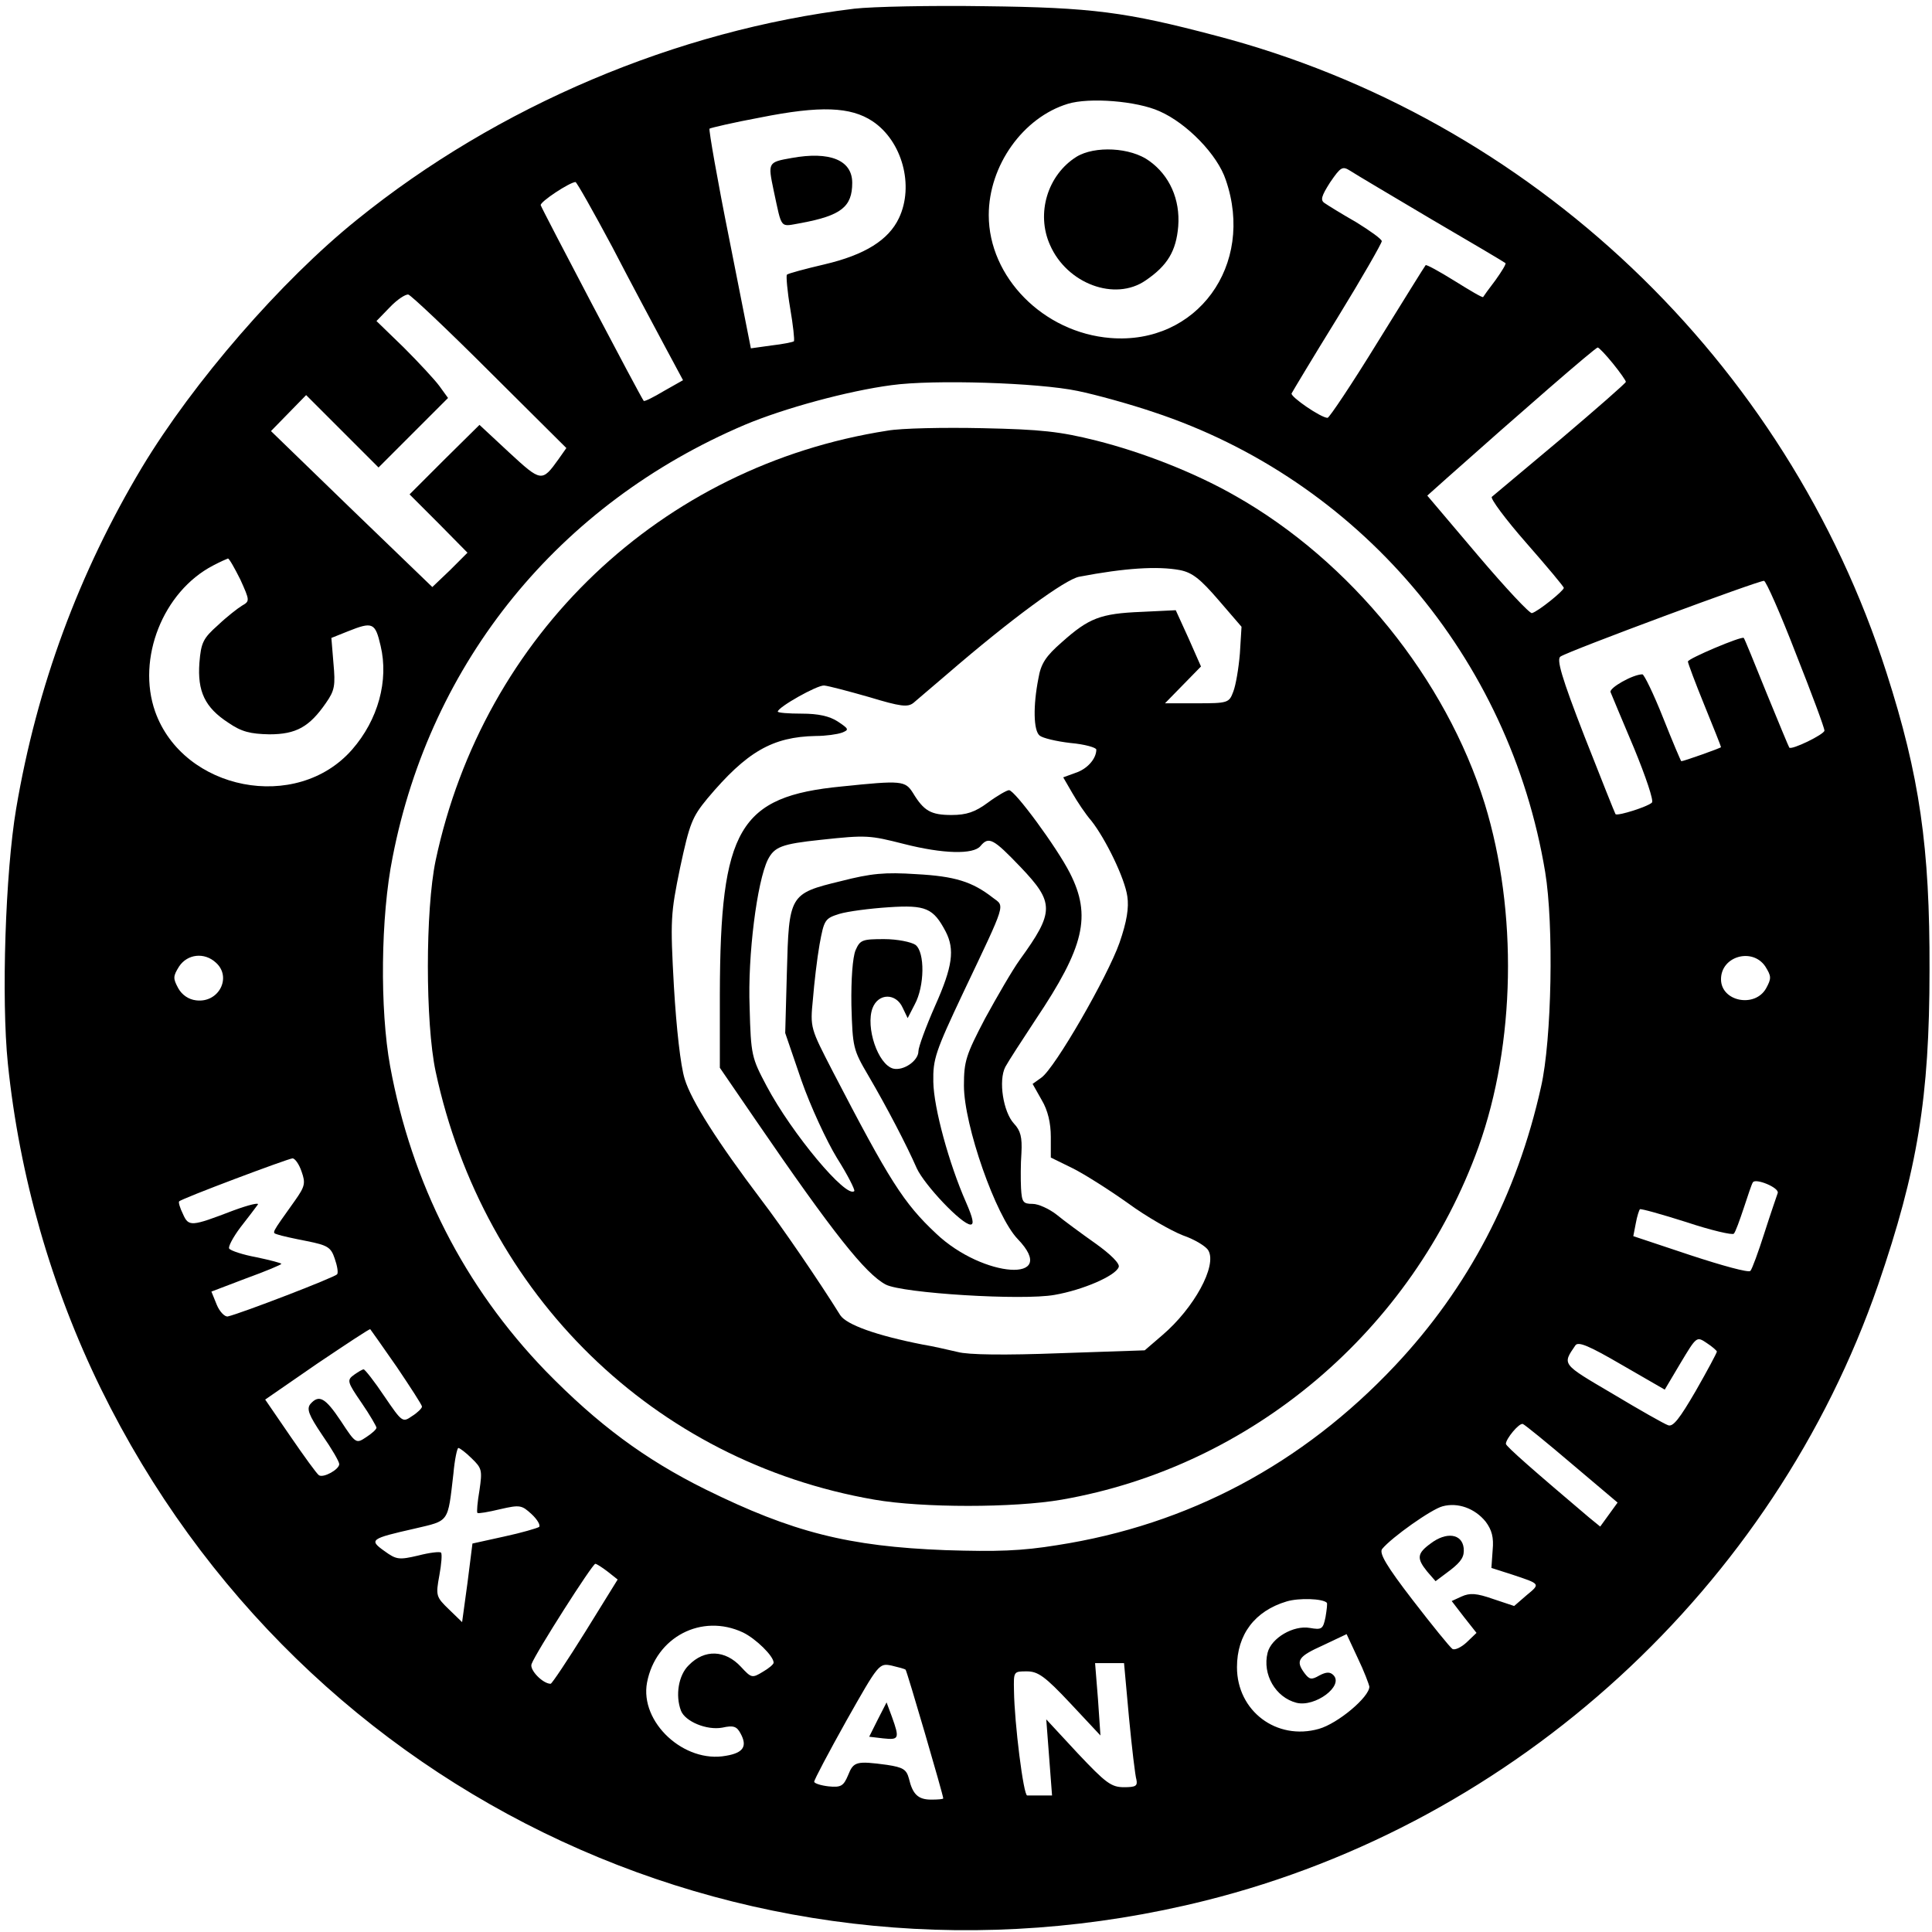
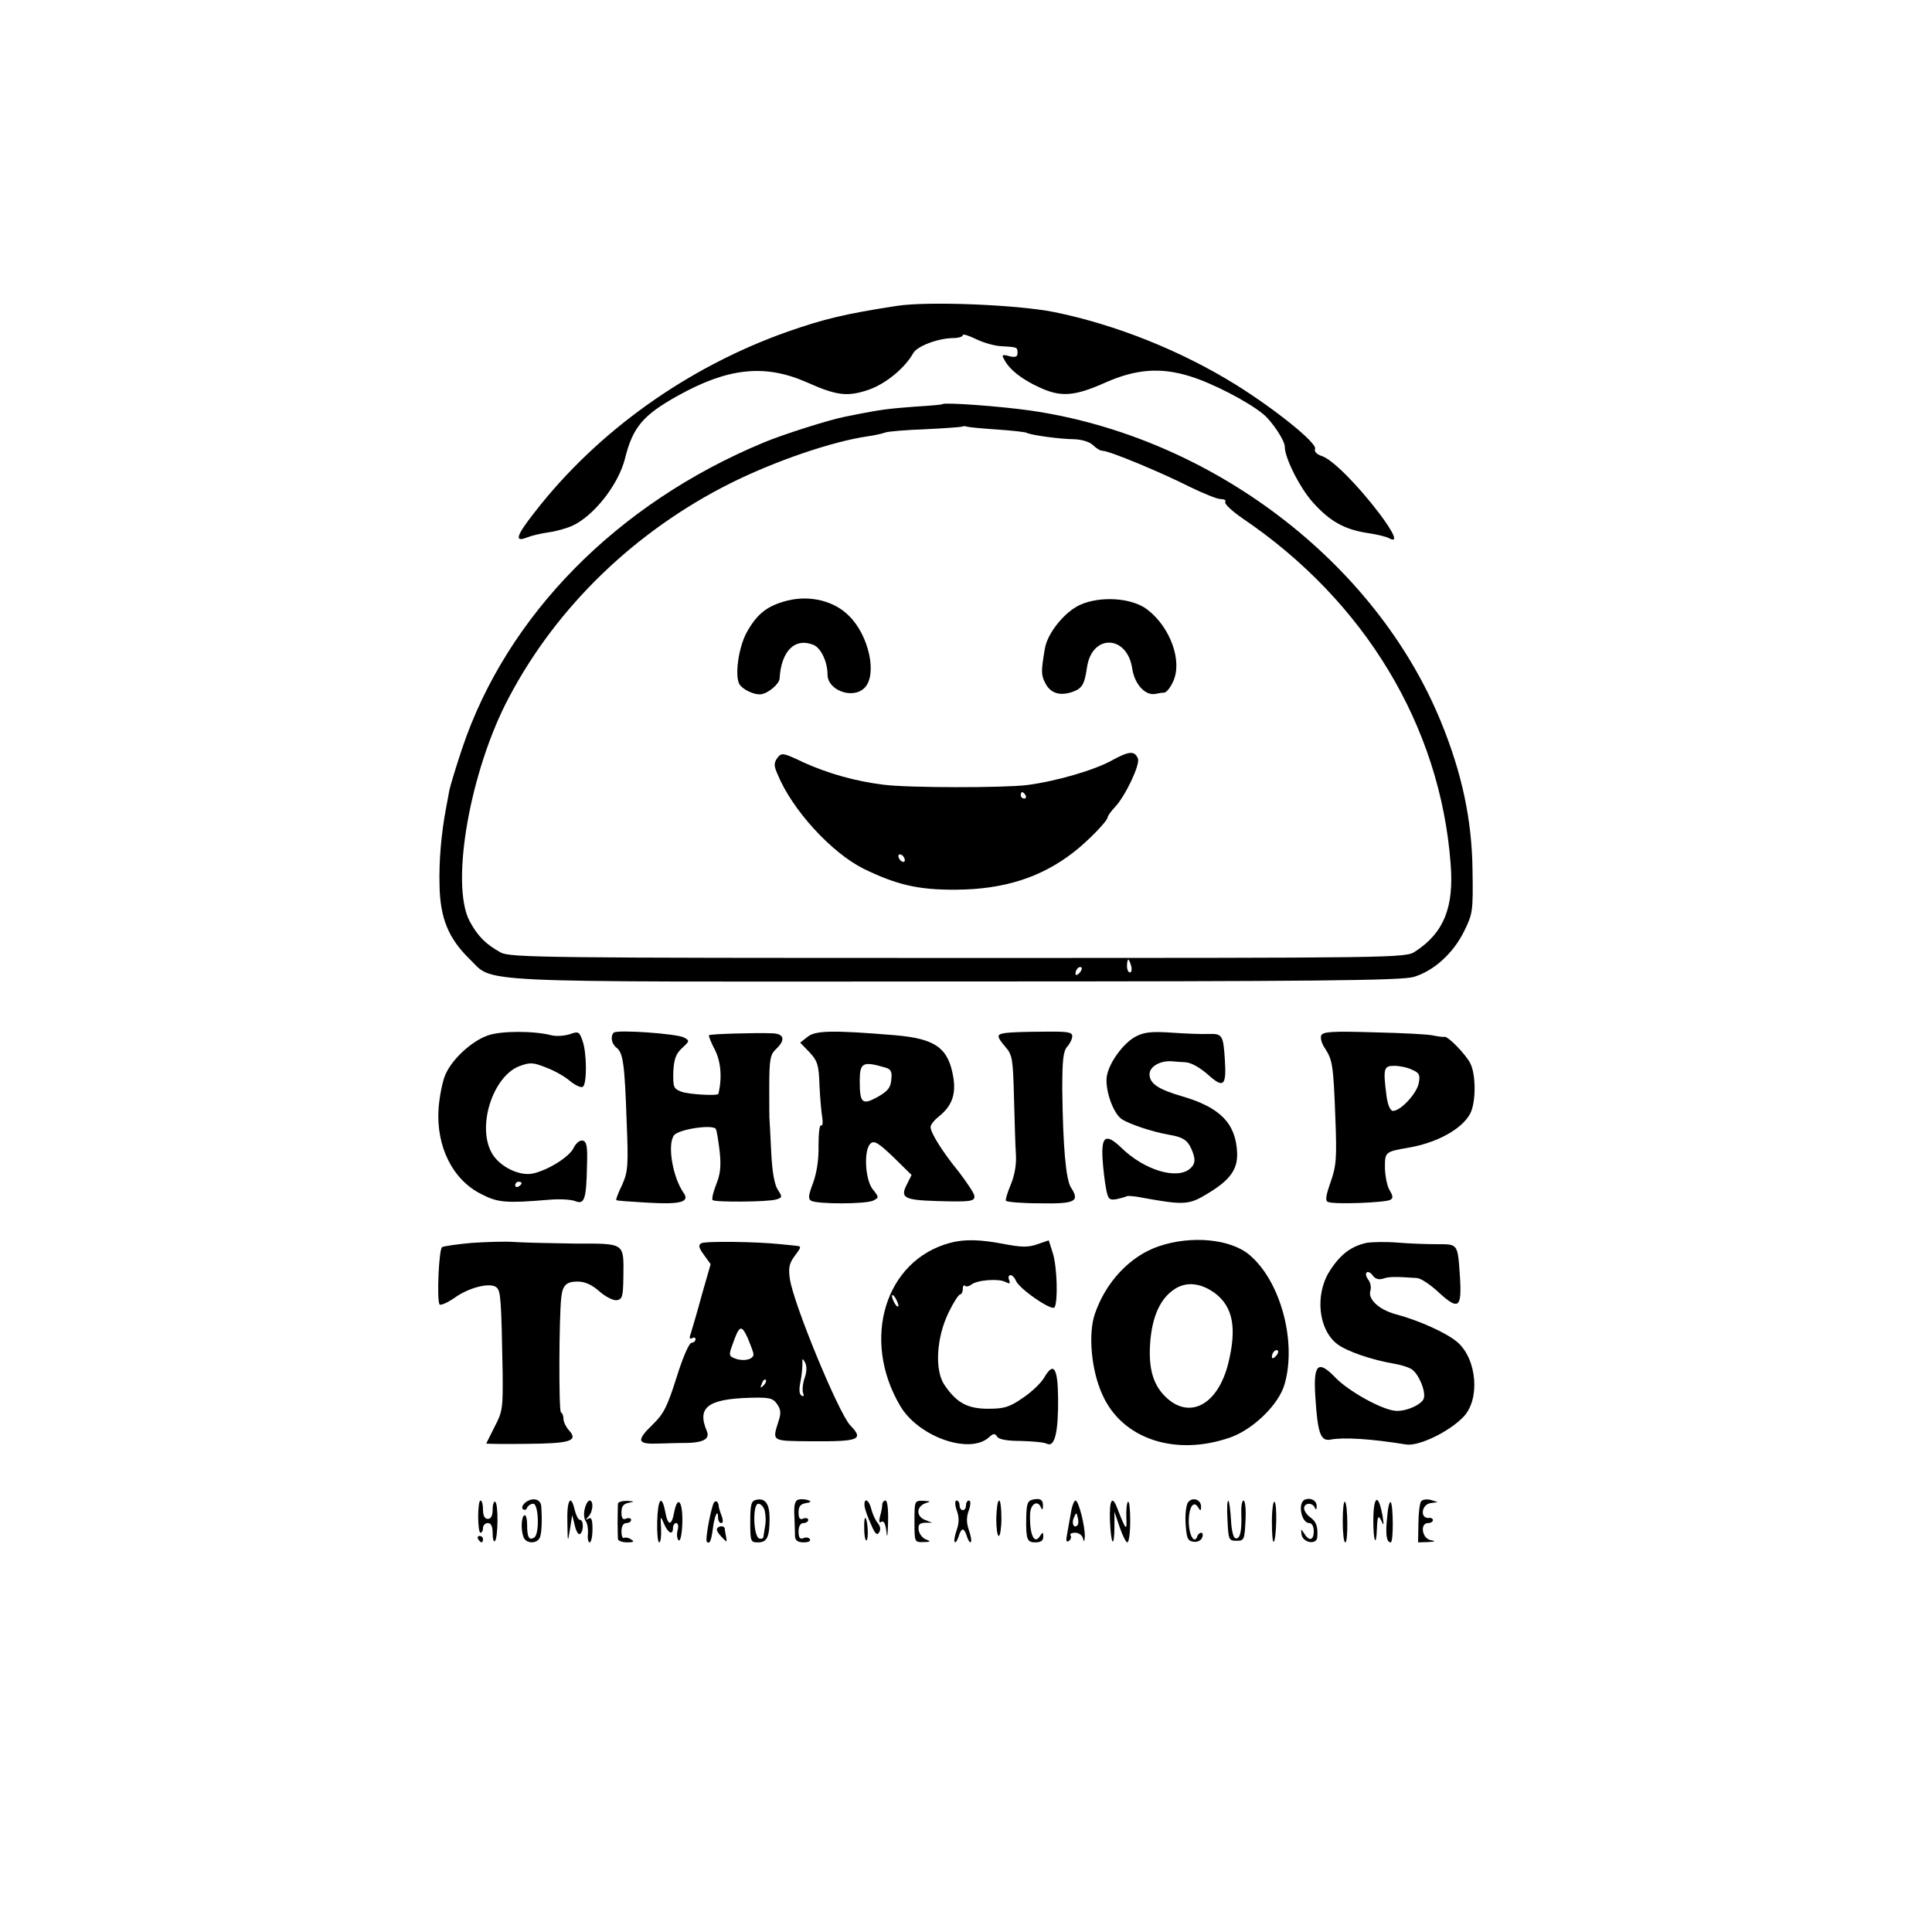
- <svg xmlns="http://www.w3.org/2000/svg" version="1.0" width="467pt" height="467pt" viewBox="0 0 467 467" preserveAspectRatio="xMidYMid meet">
-   <g transform="translate(0,467) scale(0.1,-0.1)" fill="#000000" stroke="none">
-     <path d="M2065 4649 c-429 -52 -862 -235 -1202 -510 -184 -148 -396 -393 -520 -599 -152 -254 -254 -529 -304 -825 -26 -154 -36 -459 -20 -616 28 -272 105 -541 225 -786 489 -997 1591 -1507 2670 -1237 752 188 1373 757 1626 1489 95 277 124 452 124 760 1 297 -24 470 -104 719 -242 755 -859 1341 -1622 1540 -216 57 -298 68 -558 71 -129 2 -271 -1 -315 -6z m738 -248 c66 -29 140 -105 160 -166 71 -206 -70 -399 -279 -382 -162 13 -294 147 -294 297 0 120 83 236 191 269 52 16 167 7 222 -18z m-694 -24 c72 -48 101 -156 64 -234 -25 -53 -82 -89 -180 -112 -47 -11 -88 -22 -91 -25 -2 -3 1 -40 8 -81 7 -41 11 -77 9 -80 -3 -2 -27 -7 -54 -10 l-50 -7 -52 263 c-29 144 -50 265 -48 268 3 2 58 15 123 27 145 29 218 26 271 -9z m1351 -237 c96 -56 177 -104 179 -106 2 -2 -9 -20 -24 -41 -16 -21 -29 -39 -30 -41 -2 -2 -32 16 -69 39 -37 23 -68 40 -70 38 -2 -2 -54 -86 -116 -186 -62 -101 -117 -183 -121 -183 -16 0 -90 51 -87 59 2 4 51 86 111 183 59 96 107 180 107 185 0 5 -28 25 -62 46 -35 20 -69 41 -76 46 -11 7 -8 17 13 50 26 38 30 40 49 28 12 -8 100 -60 196 -117z m-1980 -67 c45 -87 103 -195 127 -240 l44 -82 -46 -26 c-25 -15 -47 -26 -49 -24 -7 8 -247 465 -249 473 -2 8 69 55 84 56 3 0 43 -71 89 -157z m-296 -302 l185 -184 -19 -27 c-40 -56 -42 -55 -119 16 l-72 67 -85 -84 -84 -84 70 -70 70 -71 -42 -42 -43 -41 -195 188 -195 189 42 43 43 44 88 -88 87 -87 84 84 84 84 -21 29 c-11 15 -50 57 -86 93 l-66 64 32 33 c18 19 38 32 45 31 7 -2 96 -86 197 -187z m2715 20 c17 -21 31 -41 31 -44 0 -3 -71 -65 -157 -138 -87 -73 -162 -136 -167 -140 -4 -4 33 -54 83 -111 50 -57 91 -106 91 -109 0 -7 -62 -57 -77 -61 -5 -2 -64 61 -131 140 l-122 144 47 42 c173 154 359 316 365 316 3 0 20 -18 37 -39z m-1294 -66 c44 -9 127 -32 183 -51 496 -164 861 -593 947 -1112 21 -127 16 -405 -10 -519 -58 -261 -176 -486 -353 -674 -224 -238 -500 -385 -817 -434 -86 -14 -145 -16 -270 -12 -234 9 -369 43 -580 147 -147 73 -260 157 -386 286 -197 204 -324 454 -376 737 -25 137 -23 361 6 505 92 473 402 854 851 1045 95 40 249 82 355 96 101 14 355 6 450 -14z m-2024 -456 c23 -51 23 -52 4 -63 -10 -6 -37 -27 -58 -47 -36 -32 -41 -42 -45 -91 -5 -69 13 -108 70 -145 32 -22 53 -27 99 -28 65 0 97 18 137 76 21 30 23 42 18 96 l-5 61 40 16 c60 24 66 21 79 -35 20 -84 -6 -179 -69 -251 -134 -153 -408 -99 -476 92 -45 128 19 290 140 353 17 9 33 16 36 17 3 0 16 -23 30 -51z m3760 -179 c38 -96 69 -179 69 -186 0 -9 -80 -48 -85 -41 -1 1 -26 61 -55 132 -29 72 -53 131 -55 133 -5 5 -135 -50 -135 -57 0 -4 18 -52 40 -106 22 -54 40 -99 40 -101 0 -2 -90 -34 -96 -34 -1 0 -21 47 -44 105 -23 58 -46 105 -50 105 -23 0 -81 -33 -77 -43 3 -7 28 -68 57 -136 28 -68 48 -127 43 -131 -10 -10 -83 -33 -88 -28 -1 1 -35 86 -75 188 -56 144 -68 187 -58 193 21 14 482 185 492 183 5 -1 40 -80 77 -176z m-3819 -747 c39 -35 7 -98 -48 -91 -18 2 -34 13 -43 29 -13 24 -13 29 2 53 20 30 61 35 89 9z m3745 -9 c15 -24 15 -29 2 -53 -27 -48 -109 -32 -109 22 0 56 76 77 107 31z m-3538 -496 c10 -28 8 -36 -16 -70 -59 -83 -56 -77 -42 -82 8 -3 40 -10 71 -16 50 -10 58 -15 67 -42 6 -17 9 -34 6 -38 -4 -7 -233 -95 -264 -102 -7 -2 -20 11 -27 28 l-13 32 84 32 c47 17 85 33 85 35 0 2 -27 9 -60 16 -33 6 -63 16 -66 21 -3 4 9 27 27 51 18 23 37 48 42 55 5 6 -21 0 -59 -14 -102 -39 -108 -40 -122 -8 -7 14 -11 28 -9 30 6 7 262 103 274 104 6 0 16 -14 22 -32z m3568 -52 c-2 -6 -17 -49 -32 -96 -15 -47 -30 -88 -34 -92 -4 -5 -69 13 -145 38 l-138 46 6 31 c3 17 8 32 10 34 2 2 52 -12 112 -31 60 -20 112 -32 115 -28 4 4 14 32 24 62 10 30 19 58 22 62 6 11 65 -13 60 -26z m-3338 -420 c33 -49 61 -92 61 -96 0 -4 -11 -15 -24 -23 -23 -16 -24 -15 -67 48 -24 36 -47 65 -50 65 -3 0 -13 -6 -23 -13 -18 -13 -17 -17 18 -68 20 -29 36 -57 36 -60 0 -4 -11 -14 -25 -23 -24 -16 -25 -16 -61 39 -38 57 -53 65 -74 41 -9 -12 -4 -26 29 -75 23 -33 41 -64 41 -70 0 -13 -38 -34 -49 -27 -5 3 -36 46 -69 94 l-61 89 126 87 c70 47 127 85 128 83 1 -1 30 -42 64 -91z m3191 37 c0 -3 -23 -46 -51 -95 -39 -67 -55 -88 -67 -83 -9 3 -69 37 -134 76 -124 73 -122 70 -90 117 7 10 33 -1 112 -47 l104 -60 38 64 c39 65 39 65 63 49 14 -9 25 -19 25 -21z m-350 -272 l110 -93 -21 -29 -21 -29 -27 22 c-131 111 -201 172 -201 178 0 12 32 51 41 48 5 -2 58 -45 119 -97z m-2660 14 c25 -24 26 -29 19 -77 -5 -29 -7 -53 -5 -55 2 -2 26 2 55 9 48 11 52 10 76 -12 14 -13 22 -27 18 -31 -5 -3 -42 -14 -84 -23 l-77 -17 -12 -95 -13 -95 -32 31 c-31 30 -32 33 -23 82 5 27 7 52 4 55 -3 3 -28 0 -55 -7 -47 -11 -53 -10 -82 11 -38 27 -33 30 73 54 85 20 80 13 94 133 3 34 9 62 12 62 3 0 18 -11 32 -25z m2451 -153 c15 -20 20 -38 17 -69 l-3 -43 50 -16 c69 -23 69 -22 35 -50 l-30 -26 -51 17 c-40 14 -56 15 -76 6 l-24 -11 30 -39 30 -38 -24 -23 c-13 -12 -28 -19 -34 -16 -6 4 -49 57 -96 118 -64 83 -82 114 -74 124 23 28 119 96 146 103 37 10 78 -5 104 -37z m-2122 -121 l24 -19 -78 -126 c-43 -69 -81 -126 -84 -126 -19 0 -52 34 -46 48 10 27 147 242 154 242 3 0 17 -9 30 -19z m1738 -75 c2 -1 0 -17 -3 -35 -6 -29 -9 -31 -38 -26 -39 7 -93 -24 -102 -60 -13 -52 19 -108 70 -121 45 -11 115 41 89 67 -8 8 -17 8 -34 -1 -19 -11 -24 -10 -36 6 -22 30 -15 40 45 67 l57 27 27 -58 c15 -31 27 -63 28 -69 0 -25 -76 -89 -122 -102 -102 -29 -198 43 -198 149 0 79 43 136 120 159 30 9 87 7 97 -3z m-1411 -72 c31 -15 74 -57 74 -73 0 -4 -12 -14 -26 -22 -26 -16 -28 -15 -53 12 -38 41 -88 43 -126 4 -25 -24 -33 -73 -19 -110 10 -26 62 -48 100 -41 27 6 35 3 44 -14 17 -31 7 -47 -35 -54 -101 -19 -209 81 -191 177 21 110 132 168 232 121z m393 -90 c3 -2 91 -303 91 -311 0 -2 -13 -3 -29 -3 -32 0 -45 13 -54 51 -6 22 -14 27 -53 33 -74 10 -81 8 -94 -25 -11 -26 -17 -30 -47 -27 -18 2 -34 7 -35 11 0 5 35 71 78 148 78 138 79 139 109 133 17 -4 32 -8 34 -10z m540 -116 c7 -73 15 -141 18 -150 3 -15 -2 -18 -30 -18 -31 0 -44 10 -112 82 l-76 82 7 -92 7 -92 -27 0 c-14 0 -29 0 -33 0 -9 -1 -31 175 -32 253 -1 47 -1 47 31 47 27 0 44 -12 105 -77 l73 -78 -6 88 -7 87 35 0 35 0 12 -132z" />
-     <path d="M2602 4291 c-70 -44 -98 -137 -64 -213 41 -94 157 -137 231 -86 53 36 74 71 79 131 5 65 -21 123 -70 158 -45 33 -132 37 -176 10z" />
-     <path d="M1913 4288 c-57 -10 -57 -11 -43 -78 21 -97 14 -88 67 -79 96 18 123 39 123 97 0 55 -54 77 -147 60z" />
-     <path d="M2145 3629 c-547 -85 -976 -493 -1092 -1039 -25 -120 -25 -392 0 -510 116 -541 528 -943 1061 -1035 115 -20 337 -20 452 0 460 80 848 409 1008 853 89 249 95 568 15 829 -94 302 -324 587 -604 745 -98 56 -224 105 -335 133 -88 22 -133 27 -275 30 -93 2 -197 0 -230 -6z m707 -337 c30 -6 49 -21 93 -72 l56 -65 -4 -65 c-3 -36 -10 -77 -16 -92 -10 -27 -13 -28 -88 -28 l-77 0 43 44 44 45 -30 68 -31 68 -83 -4 c-99 -4 -127 -15 -192 -73 -39 -34 -51 -52 -57 -88 -13 -66 -12 -126 3 -138 7 -6 40 -14 75 -18 34 -3 62 -11 62 -16 0 -22 -22 -47 -50 -56 l-30 -11 22 -38 c12 -21 32 -51 46 -67 34 -43 81 -139 87 -183 4 -27 -1 -60 -19 -112 -29 -82 -156 -303 -189 -326 l-21 -15 22 -39 c15 -25 22 -56 22 -89 l0 -50 53 -26 c28 -14 88 -52 133 -84 45 -33 105 -67 133 -78 29 -10 57 -27 62 -37 21 -37 -35 -139 -111 -204 l-43 -37 -206 -7 c-131 -5 -221 -4 -246 3 -22 5 -60 14 -85 18 -112 22 -184 48 -199 71 -51 82 -142 215 -191 279 -105 139 -169 239 -185 292 -10 32 -20 122 -26 223 -9 162 -8 176 15 288 23 107 29 122 66 167 95 113 157 149 262 151 24 0 52 4 63 8 18 7 17 9 -10 27 -20 13 -47 19 -87 19 -32 0 -58 2 -58 5 1 11 95 64 112 63 11 -1 60 -14 109 -28 76 -23 93 -25 107 -14 9 8 46 39 82 70 153 132 285 229 319 235 110 21 189 26 243 16z" />
-     <path d="M2035 2769 c-249 -24 -294 -102 -295 -502 l0 -178 87 -127 c187 -273 265 -371 314 -397 40 -21 331 -39 408 -25 69 12 147 46 155 67 4 8 -19 31 -57 58 -34 24 -76 55 -93 69 -18 14 -44 26 -58 26 -23 0 -26 4 -28 38 -1 20 -1 59 1 85 2 38 -2 54 -18 71 -26 28 -38 104 -21 137 7 13 40 64 73 114 118 176 136 251 83 355 -31 61 -133 200 -147 200 -5 0 -28 -13 -51 -30 -31 -23 -52 -30 -88 -30 -50 0 -67 10 -93 53 -19 30 -27 31 -172 16z m150 -139 c94 -24 168 -26 185 -5 20 24 31 18 97 -51 82 -86 82 -108 -2 -224 -18 -25 -55 -89 -84 -142 -46 -88 -51 -103 -51 -162 0 -96 77 -316 130 -371 103 -107 -83 -95 -197 13 -79 74 -113 128 -250 392 -54 105 -55 105 -48 175 3 38 10 98 16 132 11 60 13 63 48 74 20 6 73 13 119 16 90 6 108 -2 138 -59 22 -43 17 -84 -26 -180 -22 -50 -40 -99 -40 -109 0 -23 -36 -48 -61 -42 -37 10 -67 100 -50 146 14 37 57 37 73 1 l12 -25 17 33 c24 44 25 126 2 144 -10 7 -44 14 -76 14 -53 0 -58 -2 -69 -27 -7 -17 -11 -70 -10 -133 3 -102 4 -107 41 -170 44 -75 93 -169 117 -224 19 -41 109 -136 130 -136 9 0 6 15 -11 54 -41 93 -78 228 -79 291 -1 55 5 73 72 215 106 223 101 208 72 230 -50 39 -92 52 -185 57 -76 5 -109 2 -183 -17 -124 -30 -125 -33 -130 -221 l-4 -146 39 -114 c22 -63 61 -147 86 -188 26 -41 44 -77 42 -80 -19 -19 -151 139 -212 254 -36 68 -38 74 -41 190 -5 126 18 304 44 357 16 31 33 38 128 48 111 12 118 11 201 -10z" />
-     <path d="M3458 939 c-33 -24 -34 -36 -8 -68 l20 -23 36 27 c27 21 34 33 32 53 -4 35 -42 40 -80 11z" />
-     <path d="M2122 514 l-21 -42 34 -4 c38 -4 40 -1 21 52 l-13 35 -21 -41z" />
+ <svg xmlns="http://www.w3.org/2000/svg" version="1.0" width="600pt" height="600pt" viewBox="0 0 600 600" preserveAspectRatio="xMidYMid meet">
+   <g transform="translate(0,600) scale(0.1,-0.1)" fill="#000000" stroke="none">
+     <path d="M2785 5050 c-162 -25 -224 -40 -339 -80 -311 -110 -591 -310 -785 -560 -59 -75 -64 -95 -24 -79 15 6 46 13 68 16 22 3 54 12 72 20 68 31 144 129 164 209 24 97 56 135 164 195 156 87 270 99 400 42 94 -42 127 -46 194 -23 53 19 111 67 137 113 12 22 76 46 122 47 17 0 32 4 32 9 0 5 18 -1 41 -12 22 -11 57 -21 77 -22 52 -3 52 -3 52 -21 0 -12 -6 -15 -26 -10 -22 6 -24 4 -15 -11 16 -31 54 -61 109 -86 66 -31 109 -28 205 15 95 42 172 48 264 19 68 -21 177 -77 226 -117 27 -22 67 -82 67 -101 0 -36 47 -128 87 -173 53 -59 98 -84 168 -95 28 -4 58 -11 68 -16 30 -17 19 12 -29 76 -66 87 -144 166 -177 178 -18 6 -26 14 -23 23 7 18 -124 123 -244 198 -172 107 -375 188 -567 227 -116 23 -392 34 -488 19z" />
+     <path d="M2927 4745 c-1 -2 -40 -5 -87 -8 -79 -6 -103 -9 -170 -22 -14 -3 -34 -7 -45 -9 -48 -9 -196 -56 -255 -81 -454 -189 -796 -536 -935 -950 -19 -57 -37 -116 -40 -132 -3 -15 -7 -40 -10 -54 -15 -80 -22 -164 -20 -239 2 -102 28 -164 92 -227 80 -77 -29 -72 1511 -71 1120 0 1385 3 1422 14 62 18 123 73 157 142 27 55 28 62 26 192 -2 155 -33 299 -97 456 -203 499 -715 888 -1276 969 -90 13 -265 26 -273 20z m171 -79 c46 -3 87 -8 90 -10 12 -7 105 -20 148 -20 24 -1 47 -8 58 -18 10 -10 23 -18 30 -18 21 0 182 -67 269 -111 43 -21 87 -39 98 -39 11 0 18 -4 14 -9 -3 -6 21 -28 54 -51 380 -257 614 -646 646 -1072 11 -136 -21 -215 -110 -273 -30 -20 -51 -20 -1420 -20 -1275 0 -1392 1 -1420 17 -47 26 -71 50 -97 98 -60 116 2 468 123 695 149 282 392 516 687 664 138 69 316 130 427 146 22 3 47 9 55 12 8 3 65 8 125 10 61 3 112 7 113 8 2 2 9 2 15 0 7 -2 50 -6 95 -9z m415 -1666 c3 -11 1 -20 -4 -20 -5 0 -9 9 -9 20 0 11 2 20 4 20 2 0 6 -9 9 -20z m-161 -22 c-7 -7 -12 -8 -12 -2 0 6 3 14 7 17 3 4 9 5 12 2 2 -3 -1 -11 -7 -17z" />
+     <path d="M2446 4135 c-63 -16 -95 -41 -127 -99 -26 -47 -38 -138 -22 -162 12 -17 47 -33 67 -30 22 3 56 32 57 48 5 87 48 129 106 105 23 -10 43 -53 43 -92 0 -49 79 -78 115 -41 40 40 14 162 -48 223 -46 47 -121 65 -191 48z" />
+     <path d="M3353 4121 c-47 -22 -100 -87 -108 -135 -12 -70 -12 -82 1 -107 16 -32 45 -41 84 -28 31 11 38 23 46 78 16 103 124 99 140 -4 7 -49 40 -86 72 -80 9 2 22 4 28 4 7 1 19 16 27 34 30 63 -8 169 -80 224 -48 37 -147 43 -210 14z" />
+     <path d="M3454 3639 c-53 -30 -172 -65 -264 -77 -73 -9 -369 -9 -446 1 -88 11 -170 34 -248 69 -65 31 -69 31 -82 14 -11 -16 -11 -24 1 -51 45 -110 167 -243 267 -293 103 -50 170 -66 288 -65 148 1 264 38 365 117 44 34 105 97 105 108 0 4 10 18 23 32 32 34 78 131 71 150 -10 25 -27 24 -80 -5z m-269 -109 c3 -5 1 -10 -4 -10 -6 0 -11 5 -11 10 0 6 2 10 4 10 3 0 8 -4 11 -10z m-375 -201 c0 -6 -4 -7 -10 -4 -5 3 -10 11 -10 16 0 6 5 7 10 4 6 -3 10 -11 10 -16z" />
+     <path d="M1514 2784 c-50 -18 -111 -74 -131 -122 -9 -20 -18 -67 -21 -104 -8 -119 44 -223 134 -267 50 -26 77 -28 208 -17 32 3 69 1 82 -4 29 -12 35 5 37 111 2 60 -1 74 -14 77 -9 1 -20 -8 -27 -22 -13 -29 -83 -72 -130 -81 -42 -7 -101 23 -124 63 -48 82 2 239 85 271 33 12 42 12 82 -4 25 -9 59 -28 75 -42 16 -13 34 -22 40 -18 13 8 13 104 -1 143 -10 28 -12 30 -40 20 -16 -5 -42 -7 -57 -3 -55 14 -157 14 -198 -1z m106 -458 c0 -3 -4 -8 -10 -11 -5 -3 -10 -1 -10 4 0 6 5 11 10 11 6 0 10 -2 10 -4z" />
+     <path d="M1906 2793 c-11 -11 -7 -35 9 -47 20 -16 25 -50 31 -226 6 -142 4 -159 -14 -200 -12 -24 -20 -46 -18 -47 1 -2 45 -5 97 -8 104 -6 133 2 111 32 -33 48 -50 148 -29 177 14 19 120 35 130 20 3 -5 8 -36 12 -70 5 -46 2 -71 -11 -103 -9 -23 -14 -44 -11 -48 8 -7 172 -6 198 2 19 6 19 8 4 31 -10 16 -17 55 -20 117 -2 50 -5 94 -5 97 -1 3 -1 49 -1 104 0 86 3 101 21 118 30 28 26 48 -12 49 -54 2 -193 -2 -196 -6 -2 -2 6 -22 18 -45 19 -37 23 -88 11 -137 -2 -7 -93 -2 -116 7 -23 9 -25 14 -24 61 2 40 8 56 27 74 24 22 24 23 6 33 -23 12 -208 25 -218 15z" />
+     <path d="M2508 2780 l-23 -18 29 -30 c25 -27 29 -39 31 -104 2 -40 6 -85 9 -101 2 -15 0 -25 -4 -22 -5 3 -8 -26 -8 -63 1 -44 -6 -86 -17 -116 -14 -37 -16 -49 -6 -55 18 -11 173 -11 194 1 17 9 17 10 -3 35 -24 31 -28 124 -6 142 11 10 25 1 71 -43 l56 -55 -15 -30 c-21 -41 -8 -48 95 -51 103 -3 117 -1 115 16 -1 9 -23 41 -47 73 -53 65 -89 123 -89 141 0 7 11 21 25 32 40 32 54 67 46 120 -15 93 -54 122 -181 133 -193 16 -248 15 -272 -5z m240 -95 c19 -5 23 -13 20 -38 -2 -25 -11 -36 -43 -54 -47 -26 -55 -19 -55 49 0 58 9 63 78 43z" />
+     <path d="M3123 2792 c-29 -4 -29 -10 0 -44 21 -24 23 -38 26 -155 2 -70 4 -150 6 -178 2 -32 -4 -65 -16 -94 -10 -24 -17 -46 -15 -50 3 -4 50 -8 106 -8 110 -2 124 6 96 49 -16 25 -25 128 -27 306 0 90 3 117 15 131 9 10 16 25 16 33 0 13 -15 15 -92 14 -51 0 -103 -2 -115 -4z" />
+     <path d="M3529 2782 c-40 -20 -87 -85 -92 -127 -5 -41 20 -112 46 -130 21 -15 95 -40 147 -49 42 -7 57 -16 69 -42 15 -33 14 -49 -4 -64 -41 -34 -141 -4 -212 65 -48 46 -63 38 -59 -33 2 -32 7 -73 11 -94 6 -32 10 -36 33 -32 14 3 28 7 31 9 4 2 27 0 51 -5 127 -23 143 -22 200 13 70 42 94 75 92 127 -4 91 -52 141 -173 176 -72 21 -99 39 -99 68 0 24 34 43 70 40 8 -1 27 -2 42 -3 17 -1 44 -16 69 -38 49 -44 58 -36 53 45 -5 78 -8 82 -51 81 -21 -1 -72 1 -114 4 -60 4 -84 2 -110 -11z" />
+     <path d="M4103 2784 c-3 -8 2 -26 12 -40 23 -36 26 -51 32 -214 5 -128 3 -151 -15 -202 -15 -43 -17 -58 -7 -61 19 -8 179 -2 193 7 9 5 8 12 -2 29 -8 12 -14 43 -15 69 0 51 0 51 74 64 88 15 166 58 191 106 18 35 18 121 0 156 -15 29 -70 85 -80 82 -4 -1 -19 1 -34 4 -15 4 -98 8 -185 10 -131 4 -159 2 -164 -10z m282 -106 c23 -10 26 -16 21 -42 -6 -32 -56 -86 -80 -86 -8 0 -16 17 -20 46 -11 86 -9 94 24 94 16 0 41 -5 55 -12z" />
+     <path d="M1464 2140 c-45 -4 -85 -10 -91 -13 -10 -6 -17 -163 -8 -178 3 -4 24 5 46 20 45 33 114 50 132 32 12 -12 14 -39 18 -264 1 -109 0 -121 -25 -168 -14 -28 -26 -52 -26 -52 0 -1 56 -2 125 -1 136 1 162 9 132 42 -9 10 -17 26 -17 35 0 9 -3 18 -8 21 -7 4 -6 293 1 356 4 39 16 50 51 50 23 0 44 -10 67 -30 19 -17 43 -29 54 -28 18 3 20 11 21 73 1 107 7 103 -153 103 -76 1 -160 3 -188 5 -27 2 -86 0 -131 -3z" />
+     <path d="M2178 2139 c-10 -6 -8 -14 8 -36 l21 -29 -27 -94 c-14 -52 -30 -106 -34 -119 -6 -16 -5 -21 3 -17 6 4 11 2 11 -3 0 -6 -6 -11 -12 -11 -8 0 -28 -47 -47 -108 -28 -89 -40 -113 -72 -144 -55 -53 -51 -64 19 -61 31 1 73 2 92 2 47 2 65 14 55 37 -31 73 3 99 132 103 63 2 73 -1 86 -19 12 -17 13 -29 5 -53 -20 -64 -24 -62 102 -63 149 -1 164 5 120 50 -37 41 -175 375 -187 454 -5 35 -2 49 16 73 20 26 20 29 4 30 -10 1 -31 3 -48 5 -75 8 -235 10 -247 3z m162 -345 c0 -16 -31 -23 -57 -13 -19 7 -20 11 -9 41 22 63 28 66 48 23 9 -22 18 -45 18 -51z m159 -73 c-6 -17 -8 -38 -5 -47 4 -9 2 -12 -5 -8 -7 4 -8 20 -3 43 4 20 6 45 6 56 -1 17 0 18 8 4 6 -11 6 -28 -1 -48z m-128 -24 c-10 -9 -11 -8 -5 6 3 10 9 15 12 12 3 -3 0 -11 -7 -18z" />
+     <path d="M2950 2140 c-201 -54 -276 -299 -155 -505 56 -97 216 -153 276 -99 14 13 19 13 26 2 5 -8 30 -13 73 -13 36 -1 73 -4 82 -9 24 -11 35 38 34 143 -1 94 -14 113 -43 63 -9 -16 -39 -45 -66 -63 -42 -29 -58 -34 -108 -34 -64 0 -98 18 -136 74 -31 46 -25 147 13 225 15 31 31 56 36 56 4 0 8 8 8 17 0 9 3 13 7 10 3 -4 12 -2 19 3 17 15 85 20 106 9 14 -7 16 -6 12 6 -4 8 -1 15 4 15 6 0 13 -8 17 -17 8 -24 112 -96 120 -83 11 18 8 124 -5 167 l-13 41 -35 -12 c-28 -10 -49 -10 -106 1 -73 14 -122 15 -166 3z m-160 -195 c0 -5 -5 -3 -10 5 -5 8 -10 20 -10 25 0 6 5 3 10 -5 5 -8 10 -19 10 -25z" />
+     <path d="M3600 2130 c-90 -30 -166 -111 -200 -211 -21 -62 -11 -174 23 -249 61 -139 227 -194 398 -134 71 25 150 102 168 164 39 132 -12 322 -109 403 -58 49 -179 61 -280 27z m173 -146 c56 -42 69 -108 41 -220 -32 -125 -117 -172 -190 -106 -42 38 -58 90 -52 172 6 81 31 137 75 166 37 25 82 20 126 -12z m189 -196 c-7 -7 -12 -8 -12 -2 0 14 12 26 19 19 2 -3 -1 -11 -7 -17z" />
+     <path d="M4243 2140 c-48 -11 -81 -36 -114 -88 -46 -73 -35 -182 25 -227 30 -22 105 -48 175 -60 19 -3 42 -10 53 -16 22 -12 46 -67 40 -91 -5 -20 -59 -44 -92 -39 -44 6 -144 62 -183 103 -54 56 -69 42 -62 -61 7 -111 16 -137 46 -132 41 8 125 3 236 -15 39 -6 133 39 178 86 52 54 42 178 -18 231 -33 29 -119 68 -194 88 -51 14 -86 47 -77 73 3 11 0 26 -7 34 -6 8 -9 18 -5 22 4 4 13 0 19 -9 8 -11 19 -14 32 -10 18 6 33 7 105 2 11 0 40 -19 64 -41 66 -61 76 -54 70 45 -7 104 -6 101 -71 101 -32 0 -87 2 -123 5 -36 3 -80 2 -97 -1z" />
+     <path d="M1633 1335 c-10 -8 -14 -17 -9 -22 5 -4 11 -2 13 5 3 6 11 12 19 12 17 0 20 -95 3 -105 -16 -10 -22 1 -22 40 0 19 -4 32 -9 29 -9 -6 -11 -45 -2 -68 8 -21 43 -21 51 0 5 14 7 50 4 95 -1 23 -25 30 -48 14z" />
+     <path d="M2348 1342 c-15 -3 -18 -15 -18 -68 0 -61 1 -64 24 -64 28 0 36 16 36 75 0 45 -14 64 -42 57z m27 -34 c3 -13 4 -34 1 -48 -2 -14 -5 -29 -5 -33 -1 -5 -7 -7 -13 -5 -19 7 -21 108 -3 108 8 0 17 -10 20 -22z" />
+     <path d="M2480 1343 c-11 -3 -15 -16 -13 -51 1 -26 2 -55 2 -64 1 -12 9 -18 27 -18 14 0 23 4 19 10 -3 5 -12 7 -20 3 -11 -4 -15 2 -15 21 0 16 6 26 15 26 8 0 15 4 15 10 0 5 -7 7 -15 4 -11 -5 -15 1 -15 19 0 19 6 26 23 29 15 2 18 5 7 9 -8 3 -22 4 -30 2z" />
+     <path d="M3208 1343 c-17 -4 -20 -12 -21 -58 -1 -66 3 -75 28 -75 17 0 25 5 25 18 0 14 -2 15 -10 2 -18 -29 -33 4 -31 68 1 32 24 45 34 20 3 -8 6 -7 6 4 1 20 -8 26 -31 21z" />
+     <path d="M3690 1335 c-6 -7 -10 -37 -8 -67 3 -45 6 -53 24 -56 12 -2 24 4 27 12 4 9 2 16 -2 16 -5 0 -11 -5 -13 -12 -8 -23 -24 1 -26 39 -2 47 13 76 28 53 8 -13 10 -13 10 1 0 22 -26 31 -40 14z" />
+     <path d="M4053 1343 c-24 -9 -12 -73 13 -73 8 0 14 -10 14 -25 0 -29 -14 -33 -30 -7 -10 15 -10 15 -8 -3 4 -27 48 -34 49 -8 2 33 -3 47 -22 61 -10 7 -19 20 -19 28 0 17 26 19 33 2 4 -8 6 -7 6 3 1 18 -17 29 -36 22z" />
+     <path d="M4413 1337 c-4 -7 -8 -38 -8 -69 l-1 -58 31 1 c23 1 25 3 8 6 -27 5 -34 53 -8 53 8 0 15 4 15 9 0 5 -6 8 -12 7 -29 -3 -24 42 5 46 l22 3 -22 7 c-13 3 -26 1 -30 -5z" />
+     <path d="M1485 1290 c0 -27 3 -50 7 -50 5 0 8 7 8 15 0 8 7 15 15 15 10 0 15 -10 15 -32 0 -17 3 -28 7 -24 10 10 11 116 1 122 -4 3 -8 -8 -8 -24 0 -19 -5 -29 -15 -29 -10 0 -15 10 -15 29 0 15 -3 28 -8 28 -4 0 -7 -22 -7 -50z" />
+     <path d="M1762 1273 c1 -64 1 -66 8 -23 l7 45 8 -32 c4 -18 11 -30 16 -27 12 7 12 44 0 44 -5 0 -12 14 -16 30 -12 53 -25 32 -23 -37z" />
+     <path d="M1816 1314 c-4 -14 -2 -31 3 -38 5 -6 8 -24 7 -39 -2 -15 1 -27 5 -27 5 0 9 18 9 41 0 29 -3 38 -12 33 -10 -6 -10 -4 0 7 14 15 16 49 3 49 -5 0 -12 -12 -15 -26z" />
+     <path d="M1919 1330 c0 -5 -1 -30 -1 -55 0 -25 1 -49 1 -55 1 -5 13 -10 29 -10 20 0 23 3 12 9 -8 6 -18 7 -22 5 -4 -3 -8 6 -8 20 0 16 6 26 15 26 8 0 15 4 15 10 0 5 -7 7 -15 4 -11 -5 -15 1 -15 19 0 19 6 27 23 30 19 4 18 4 -5 6 -16 0 -28 -3 -29 -9z" />
+     <path d="M2041 1275 c-1 -36 2 -65 6 -65 5 0 7 19 6 43 -2 40 -2 41 9 15 13 -30 28 -37 28 -13 0 8 5 15 10 15 6 0 8 -10 4 -24 -3 -13 -1 -26 4 -30 5 -3 10 20 11 54 2 66 -14 89 -25 35 -8 -45 -20 -45 -28 0 -11 56 -23 41 -25 -30z" />
+     <path d="M2215 1329 c-11 -32 -25 -112 -20 -117 9 -9 14 3 19 42 5 39 16 62 16 33 0 -9 4 -17 10 -17 6 0 6 9 1 23 -5 12 -9 26 -9 30 -1 16 -12 20 -17 6z" />
+     <path d="M2685 1323 c1 -10 10 -36 20 -57 12 -29 19 -36 25 -25 6 8 4 19 -4 29 -7 8 -16 27 -20 43 -7 30 -24 38 -21 10z" />
+     <path d="M2740 1328 c0 -7 -3 -24 -7 -37 -4 -16 -3 -22 5 -17 7 4 12 -7 15 -31 2 -24 4 -12 5 30 1 39 -2 67 -8 67 -5 0 -10 -6 -10 -12z" />
+     <path d="M2840 1275 c0 -64 0 -65 28 -64 22 0 24 2 8 8 -11 4 -21 17 -23 29 -2 17 2 22 20 23 l22 0 -23 9 c-28 12 -26 42 3 52 17 5 15 6 -7 7 -28 1 -28 0 -28 -64z" />
+     <path d="M2971 1310 c8 -21 8 -39 0 -62 -6 -17 -9 -34 -6 -37 3 -3 8 5 12 17 3 12 9 22 13 22 4 0 10 -10 13 -22 4 -12 9 -20 12 -17 3 3 0 20 -6 37 -8 23 -8 41 0 62 6 18 6 30 0 30 -5 0 -9 -7 -9 -15 0 -8 -4 -15 -10 -15 -5 0 -10 7 -10 15 0 8 -4 15 -9 15 -6 0 -6 -12 0 -30z" />
+     <path d="M3094 1285 c0 -30 3 -55 8 -55 4 0 8 25 8 55 0 30 -3 55 -7 55 -5 0 -8 -25 -9 -55z" />
+     <path d="M3326 1303 c-4 -21 -9 -51 -12 -67 -4 -20 -3 -26 5 -22 6 4 9 12 6 17 -4 5 3 9 14 9 11 0 22 -8 24 -17 3 -13 5 -12 6 5 1 31 -19 112 -29 112 -4 0 -11 -17 -14 -37z m20 -40 c-11 -11 -19 6 -11 24 8 17 8 17 12 0 3 -10 2 -21 -1 -24z" />
+     <path d="M3447 1279 c3 -75 13 -92 14 -23 l0 49 16 -47 c9 -27 20 -48 24 -48 5 0 9 30 9 67 0 36 -3 63 -7 59 -4 -4 -6 -26 -5 -49 2 -44 -1 -41 -29 31 -15 39 -24 24 -22 -39z" />
+     <path d="M3812 1280 c3 -62 4 -65 28 -65 24 0 25 3 28 63 2 34 -1 62 -6 62 -5 0 -8 -19 -7 -42 2 -54 -4 -80 -19 -75 -6 2 -12 28 -13 57 -2 29 -5 56 -8 59 -4 3 -5 -24 -3 -59z" />
+     <path d="M3950 1274 c0 -37 2 -65 6 -62 8 9 11 119 2 124 -4 3 -8 -25 -8 -62z" />
+     <path d="M4170 1277 c0 -37 3 -67 8 -67 9 0 8 117 -1 126 -4 4 -7 -23 -7 -59z" />
+     <path d="M4265 1276 c0 -63 9 -83 11 -25 2 42 4 46 15 24 6 -15 7 -11 3 15 -13 75 -29 67 -29 -14z" />
+     <path d="M4308 1288 c-6 -53 -2 -78 11 -78 9 0 8 116 0 125 -4 3 -9 -18 -11 -47z" />
+     <path d="M2684 1251 c0 -22 4 -37 7 -35 7 4 4 62 -3 70 -3 2 -5 -13 -4 -35z" />
+     <path d="M2227 1253 c-3 -5 4 -16 14 -26 17 -18 17 -18 14 0 -2 10 -4 21 -4 26 -1 4 -5 7 -10 7 -6 0 -12 -3 -14 -7z" />
+     <path d="M1485 1220 c3 -5 8 -10 11 -10 2 0 4 5 4 10 0 6 -5 10 -11 10 -5 0 -7 -4 -4 -10z" />
  </g>
</svg>
